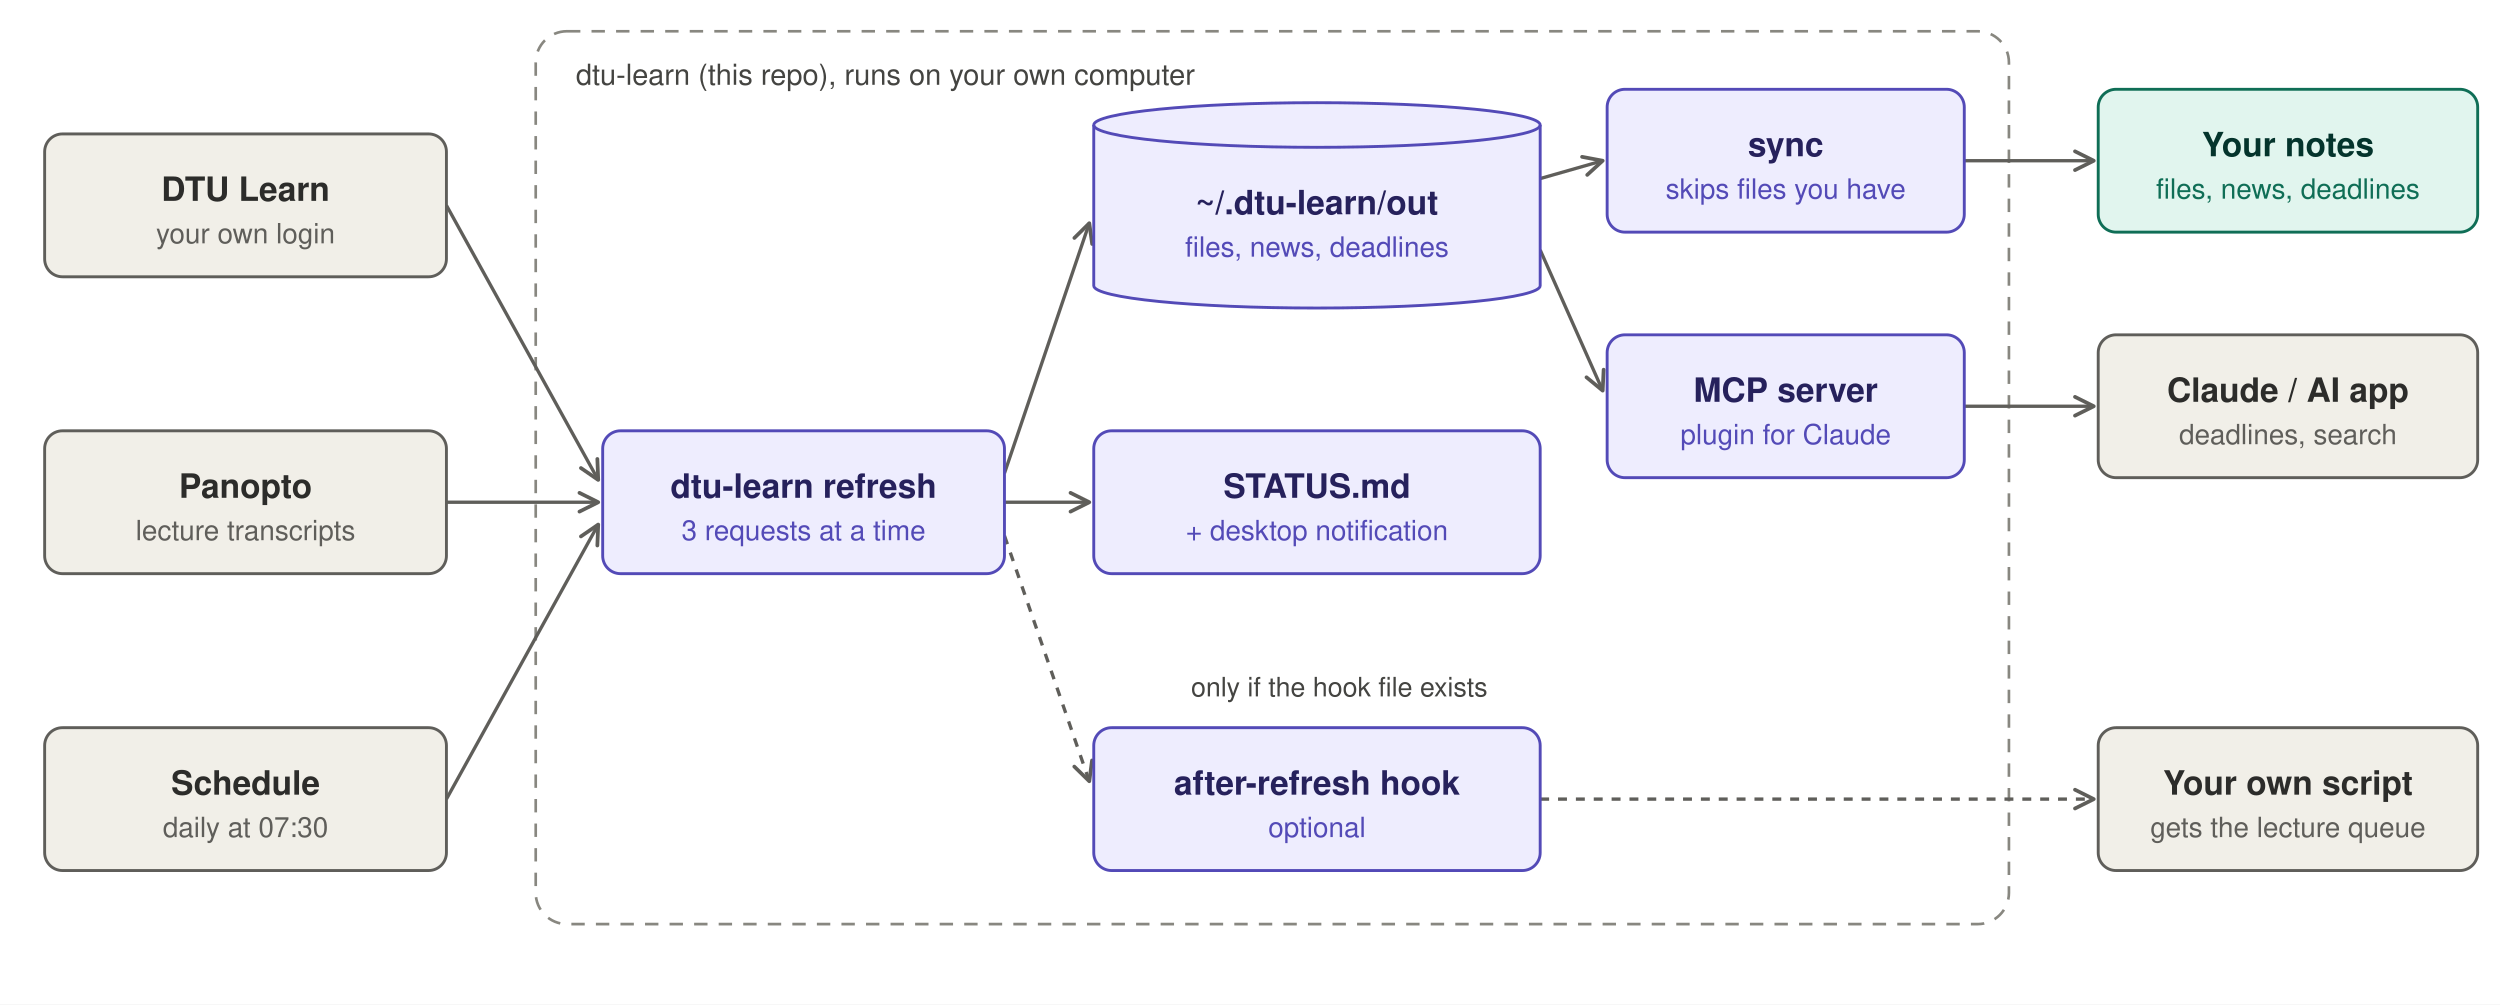
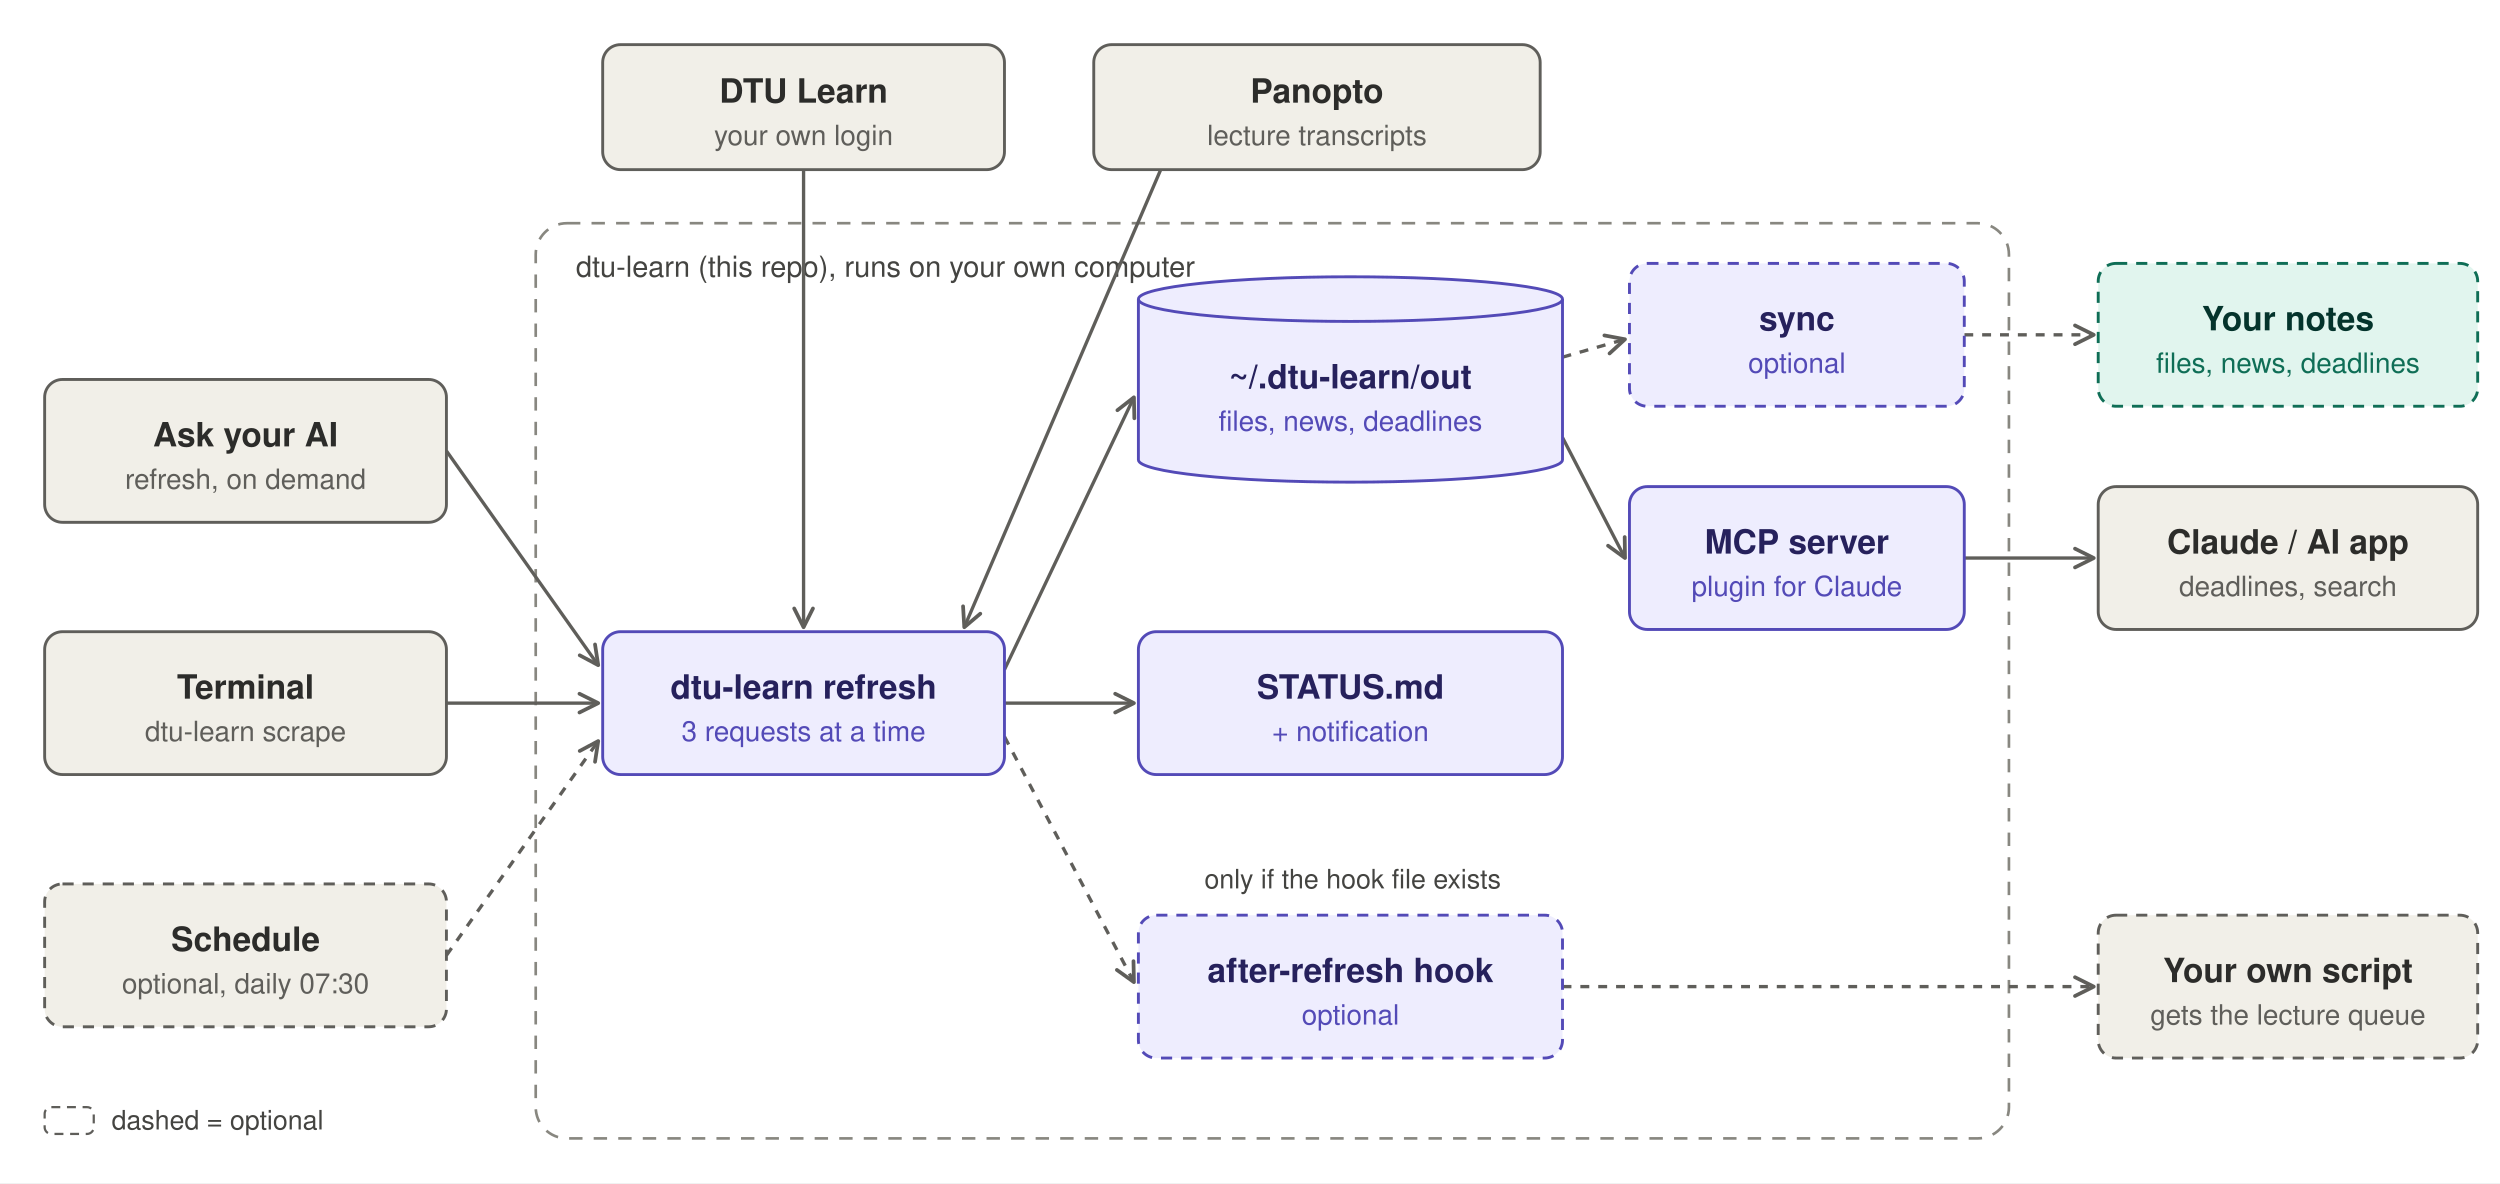
- <svg xmlns="http://www.w3.org/2000/svg" width="1120" height="450" viewBox="0 0 1120 450" font-family="-apple-system, BlinkMacSystemFont, 'Segoe UI', Helvetica, Arial, sans-serif">
+ <svg xmlns="http://www.w3.org/2000/svg" width="1120" height="530" viewBox="0 0 1120 530" font-family="-apple-system, BlinkMacSystemFont, 'Segoe UI', Helvetica, Arial, sans-serif">
  <defs>
    <marker id="a" viewBox="0 0 10 10" refX="9" refY="5" markerWidth="7" markerHeight="7" orient="auto">
      <path d="M1 1L9 5L1 9" fill="none" stroke="#5F5E5A" stroke-width="1.6" stroke-linecap="round" stroke-linejoin="round" />
    </marker>
  </defs>
-   <rect width="1120" height="450" fill="#FFFFFF" />
-   <rect x="240" y="14" width="660" height="400" rx="14" fill="none" stroke="#888780" stroke-width="1.2" stroke-dasharray="6 5" />
-   <text x="258" y="38" font-size="13" fill="#444441">dtu-learn (this repo), runs on your own computer</text>
-   <line x1="200" y1="92" x2="268" y2="215" stroke="#5F5E5A" stroke-width="1.5" marker-end="url(#a)" />
-   <line x1="200" y1="225" x2="268" y2="225" stroke="#5F5E5A" stroke-width="1.5" marker-end="url(#a)" />
-   <line x1="200" y1="358" x2="268" y2="235" stroke="#5F5E5A" stroke-width="1.5" marker-end="url(#a)" />
-   <line x1="450" y1="212" x2="488" y2="100" stroke="#5F5E5A" stroke-width="1.5" marker-end="url(#a)" />
-   <line x1="450" y1="225" x2="488" y2="225" stroke="#5F5E5A" stroke-width="1.5" marker-end="url(#a)" />
-   <line x1="450" y1="240" x2="488" y2="350" stroke="#5F5E5A" stroke-width="1.5" stroke-dasharray="4 4" marker-end="url(#a)" />
-   <line x1="690" y1="80" x2="718" y2="72" stroke="#5F5E5A" stroke-width="1.5" marker-end="url(#a)" />
-   <line x1="690" y1="112" x2="718" y2="175" stroke="#5F5E5A" stroke-width="1.5" marker-end="url(#a)" />
-   <line x1="880" y1="72" x2="938" y2="72" stroke="#5F5E5A" stroke-width="1.5" marker-end="url(#a)" />
-   <line x1="880" y1="182" x2="938" y2="182" stroke="#5F5E5A" stroke-width="1.5" marker-end="url(#a)" />
-   <line x1="690" y1="358" x2="938" y2="358" stroke="#5F5E5A" stroke-width="1.5" stroke-dasharray="4 4" marker-end="url(#a)" />
-   <text x="600" y="312" font-size="12" fill="#444441" text-anchor="middle">only if the hook file exists</text>
-   <rect x="20" y="60" width="180" height="64" rx="8" fill="#F1EFE8" stroke="#5F5E5A" stroke-width="1.3" />
-   <text x="110.0" y="90.0" font-size="15" font-weight="600" fill="#2C2C2A" text-anchor="middle">DTU Learn</text>
-   <text x="110.0" y="109.0" font-size="12.5" fill="#5F5E5A" text-anchor="middle">your own login</text>
-   <rect x="20" y="193" width="180" height="64" rx="8" fill="#F1EFE8" stroke="#5F5E5A" stroke-width="1.3" />
-   <text x="110.0" y="223.0" font-size="15" font-weight="600" fill="#2C2C2A" text-anchor="middle">Panopto</text>
-   <text x="110.0" y="242.0" font-size="12.5" fill="#5F5E5A" text-anchor="middle">lecture transcripts</text>
-   <rect x="20" y="326" width="180" height="64" rx="8" fill="#F1EFE8" stroke="#5F5E5A" stroke-width="1.3" />
-   <text x="110.0" y="356.0" font-size="15" font-weight="600" fill="#2C2C2A" text-anchor="middle">Schedule</text>
-   <text x="110.0" y="375.0" font-size="12.5" fill="#5F5E5A" text-anchor="middle">daily at 07:30</text>
-   <rect x="270" y="193" width="180" height="64" rx="8" fill="#EEEDFE" stroke="#534AB7" stroke-width="1.3" />
-   <text x="360.0" y="223.0" font-size="15" font-weight="600" fill="#26215C" text-anchor="middle">dtu-learn refresh</text>
-   <text x="360.0" y="242.0" font-size="12.5" fill="#534AB7" text-anchor="middle">3 requests at a time</text>
-   <path d="M490 56 A100.0 10 0 0 1 690 56 L690 128 A100.0 10 0 0 1 490 128 Z" fill="#EEEDFE" stroke="#534AB7" stroke-width="1.3" />
-   <path d="M490 56 A100.0 10 0 0 0 690 56" fill="none" stroke="#534AB7" stroke-width="1.3" />
-   <text x="590.0" y="96.0" font-size="15" font-weight="600" fill="#26215C" text-anchor="middle">~/.dtu-learn/out</text>
-   <text x="590.0" y="115.0" font-size="12.5" fill="#534AB7" text-anchor="middle">files, news, deadlines</text>
-   <rect x="490" y="193" width="200" height="64" rx="8" fill="#EEEDFE" stroke="#534AB7" stroke-width="1.3" />
-   <text x="590.0" y="223.0" font-size="15" font-weight="600" fill="#26215C" text-anchor="middle">STATUS.md</text>
-   <text x="590.0" y="242.0" font-size="12.5" fill="#534AB7" text-anchor="middle">+ desktop notification</text>
-   <rect x="490" y="326" width="200" height="64" rx="8" fill="#EEEDFE" stroke="#534AB7" stroke-width="1.3" />
-   <text x="590.0" y="356.0" font-size="15" font-weight="600" fill="#26215C" text-anchor="middle">after-refresh hook</text>
-   <text x="590.0" y="375.0" font-size="12.5" fill="#534AB7" text-anchor="middle">optional</text>
-   <rect x="720" y="40" width="160" height="64" rx="8" fill="#EEEDFE" stroke="#534AB7" stroke-width="1.3" />
-   <text x="800.0" y="70.0" font-size="15" font-weight="600" fill="#26215C" text-anchor="middle">sync</text>
-   <text x="800.0" y="89.0" font-size="12.5" fill="#534AB7" text-anchor="middle">skips files you have</text>
-   <rect x="720" y="150" width="160" height="64" rx="8" fill="#EEEDFE" stroke="#534AB7" stroke-width="1.3" />
-   <text x="800.0" y="180.0" font-size="15" font-weight="600" fill="#26215C" text-anchor="middle">MCP server</text>
-   <text x="800.0" y="199.0" font-size="12.5" fill="#534AB7" text-anchor="middle">plugin for Claude</text>
-   <rect x="940" y="40" width="170" height="64" rx="8" fill="#E1F5EE" stroke="#0F6E56" stroke-width="1.3" />
-   <text x="1025.0" y="70.0" font-size="15" font-weight="600" fill="#04342C" text-anchor="middle">Your notes</text>
-   <text x="1025.0" y="89.0" font-size="12.5" fill="#0F6E56" text-anchor="middle">files, news, deadlines</text>
-   <rect x="940" y="150" width="170" height="64" rx="8" fill="#F1EFE8" stroke="#5F5E5A" stroke-width="1.3" />
-   <text x="1025.0" y="180.0" font-size="15" font-weight="600" fill="#2C2C2A" text-anchor="middle">Claude / AI app</text>
-   <text x="1025.0" y="199.0" font-size="12.5" fill="#5F5E5A" text-anchor="middle">deadlines, search</text>
-   <rect x="940" y="326" width="170" height="64" rx="8" fill="#F1EFE8" stroke="#5F5E5A" stroke-width="1.3" />
-   <text x="1025.0" y="356.0" font-size="15" font-weight="600" fill="#2C2C2A" text-anchor="middle">Your own script</text>
-   <text x="1025.0" y="375.0" font-size="12.5" fill="#5F5E5A" text-anchor="middle">gets the lecture queue</text>
+   <rect width="1120" height="530" fill="#FFFFFF" />
+   <rect x="240" y="100" width="660" height="410" rx="14" fill="none" stroke="#888780" stroke-width="1.2" stroke-dasharray="6 5" />
+   <text x="258" y="124" font-size="13" fill="#444441">dtu-learn (this repo), runs on your own computer</text>
+   <line x1="360" y1="76" x2="360" y2="281" stroke="#5F5E5A" stroke-width="1.5" marker-end="url(#a)" />
+   <line x1="520" y1="76" x2="432" y2="281" stroke="#5F5E5A" stroke-width="1.5" marker-end="url(#a)" />
+   <line x1="200" y1="202" x2="268" y2="298" stroke="#5F5E5A" stroke-width="1.5" marker-end="url(#a)" />
+   <line x1="200" y1="315" x2="268" y2="315" stroke="#5F5E5A" stroke-width="1.5" marker-end="url(#a)" />
+   <line x1="200" y1="428" x2="268" y2="332" stroke="#5F5E5A" stroke-width="1.5" stroke-dasharray="4 4" marker-end="url(#a)" />
+   <line x1="450" y1="300" x2="508" y2="178" stroke="#5F5E5A" stroke-width="1.5" marker-end="url(#a)" />
+   <line x1="450" y1="315" x2="508" y2="315" stroke="#5F5E5A" stroke-width="1.5" marker-end="url(#a)" />
+   <line x1="450" y1="330" x2="508" y2="440" stroke="#5F5E5A" stroke-width="1.5" stroke-dasharray="4 4" marker-end="url(#a)" />
+   <line x1="700" y1="160" x2="728" y2="152" stroke="#5F5E5A" stroke-width="1.5" stroke-dasharray="4 4" marker-end="url(#a)" />
+   <line x1="700" y1="196" x2="728" y2="250" stroke="#5F5E5A" stroke-width="1.5" marker-end="url(#a)" />
+   <line x1="880" y1="150" x2="938" y2="150" stroke="#5F5E5A" stroke-width="1.5" stroke-dasharray="4 4" marker-end="url(#a)" />
+   <line x1="880" y1="250" x2="938" y2="250" stroke="#5F5E5A" stroke-width="1.5" marker-end="url(#a)" />
+   <line x1="700" y1="442" x2="938" y2="442" stroke="#5F5E5A" stroke-width="1.5" stroke-dasharray="4 4" marker-end="url(#a)" />
+   <text x="606" y="398" font-size="12" fill="#444441" text-anchor="middle">only if the hook file exists</text>
+   <rect x="270" y="20" width="180" height="56" rx="8" fill="#F1EFE8" stroke="#5F5E5A" stroke-width="1.3" />
+   <text x="360.0" y="46.0" font-size="15" font-weight="600" fill="#2C2C2A" text-anchor="middle">DTU Learn</text>
+   <text x="360.0" y="65.0" font-size="12.5" fill="#5F5E5A" text-anchor="middle">your own login</text>
+   <rect x="490" y="20" width="200" height="56" rx="8" fill="#F1EFE8" stroke="#5F5E5A" stroke-width="1.3" />
+   <text x="590.0" y="46.0" font-size="15" font-weight="600" fill="#2C2C2A" text-anchor="middle">Panopto</text>
+   <text x="590.0" y="65.0" font-size="12.5" fill="#5F5E5A" text-anchor="middle">lecture transcripts</text>
+   <rect x="20" y="170" width="180" height="64" rx="8" fill="#F1EFE8" stroke="#5F5E5A" stroke-width="1.3" />
+   <text x="110.0" y="200.0" font-size="15" font-weight="600" fill="#2C2C2A" text-anchor="middle">Ask your AI</text>
+   <text x="110.0" y="219.0" font-size="12.5" fill="#5F5E5A" text-anchor="middle">refresh, on demand</text>
+   <rect x="20" y="283" width="180" height="64" rx="8" fill="#F1EFE8" stroke="#5F5E5A" stroke-width="1.3" />
+   <text x="110.0" y="313.0" font-size="15" font-weight="600" fill="#2C2C2A" text-anchor="middle">Terminal</text>
+   <text x="110.0" y="332.0" font-size="12.5" fill="#5F5E5A" text-anchor="middle">dtu-learn scrape</text>
+   <rect x="20" y="396" width="180" height="64" rx="8" fill="#F1EFE8" stroke="#5F5E5A" stroke-width="1.3" stroke-dasharray="5 4" />
+   <text x="110.0" y="426.0" font-size="15" font-weight="600" fill="#2C2C2A" text-anchor="middle">Schedule</text>
+   <text x="110.0" y="445.0" font-size="12.5" fill="#5F5E5A" text-anchor="middle">optional, daily 07:30</text>
+   <rect x="270" y="283" width="180" height="64" rx="8" fill="#EEEDFE" stroke="#534AB7" stroke-width="1.3" />
+   <text x="360.0" y="313.0" font-size="15" font-weight="600" fill="#26215C" text-anchor="middle">dtu-learn refresh</text>
+   <text x="360.0" y="332.0" font-size="12.5" fill="#534AB7" text-anchor="middle">3 requests at a time</text>
+   <path d="M510 134 A95.0 10 0 0 1 700 134 L700 206 A95.0 10 0 0 1 510 206 Z" fill="#EEEDFE" stroke="#534AB7" stroke-width="1.3" />
+   <path d="M510 134 A95.0 10 0 0 0 700 134" fill="none" stroke="#534AB7" stroke-width="1.3" />
+   <text x="605.0" y="174.0" font-size="15" font-weight="600" fill="#26215C" text-anchor="middle">~/.dtu-learn/out</text>
+   <text x="605.0" y="193.0" font-size="12.5" fill="#534AB7" text-anchor="middle">files, news, deadlines</text>
+   <rect x="510" y="283" width="190" height="64" rx="8" fill="#EEEDFE" stroke="#534AB7" stroke-width="1.3" />
+   <text x="605.0" y="313.0" font-size="15" font-weight="600" fill="#26215C" text-anchor="middle">STATUS.md</text>
+   <text x="605.0" y="332.0" font-size="12.5" fill="#534AB7" text-anchor="middle">+ notification</text>
+   <rect x="510" y="410" width="190" height="64" rx="8" fill="#EEEDFE" stroke="#534AB7" stroke-width="1.3" stroke-dasharray="5 4" />
+   <text x="605.0" y="440.0" font-size="15" font-weight="600" fill="#26215C" text-anchor="middle">after-refresh hook</text>
+   <text x="605.0" y="459.0" font-size="12.5" fill="#534AB7" text-anchor="middle">optional</text>
+   <rect x="730" y="118" width="150" height="64" rx="8" fill="#EEEDFE" stroke="#534AB7" stroke-width="1.3" stroke-dasharray="5 4" />
+   <text x="805.0" y="148.0" font-size="15" font-weight="600" fill="#26215C" text-anchor="middle">sync</text>
+   <text x="805.0" y="167.0" font-size="12.5" fill="#534AB7" text-anchor="middle">optional</text>
+   <rect x="730" y="218" width="150" height="64" rx="8" fill="#EEEDFE" stroke="#534AB7" stroke-width="1.3" />
+   <text x="805.0" y="248.0" font-size="15" font-weight="600" fill="#26215C" text-anchor="middle">MCP server</text>
+   <text x="805.0" y="267.0" font-size="12.5" fill="#534AB7" text-anchor="middle">plugin for Claude</text>
+   <rect x="940" y="118" width="170" height="64" rx="8" fill="#E1F5EE" stroke="#0F6E56" stroke-width="1.3" stroke-dasharray="5 4" />
+   <text x="1025.0" y="148.0" font-size="15" font-weight="600" fill="#04342C" text-anchor="middle">Your notes</text>
+   <text x="1025.0" y="167.0" font-size="12.5" fill="#0F6E56" text-anchor="middle">files, news, deadlines</text>
+   <rect x="940" y="218" width="170" height="64" rx="8" fill="#F1EFE8" stroke="#5F5E5A" stroke-width="1.3" />
+   <text x="1025.0" y="248.0" font-size="15" font-weight="600" fill="#2C2C2A" text-anchor="middle">Claude / AI app</text>
+   <text x="1025.0" y="267.0" font-size="12.5" fill="#5F5E5A" text-anchor="middle">deadlines, search</text>
+   <rect x="940" y="410" width="170" height="64" rx="8" fill="#F1EFE8" stroke="#5F5E5A" stroke-width="1.3" stroke-dasharray="5 4" />
+   <text x="1025.0" y="440.0" font-size="15" font-weight="600" fill="#2C2C2A" text-anchor="middle">Your own script</text>
+   <text x="1025.0" y="459.0" font-size="12.5" fill="#5F5E5A" text-anchor="middle">gets the lecture queue</text>
+   <rect x="20" y="496" width="22" height="12" rx="3" fill="none" stroke="#5F5E5A" stroke-dasharray="4 3" />
+   <text x="50" y="506" font-size="12" fill="#444441">dashed = optional</text>
</svg>
